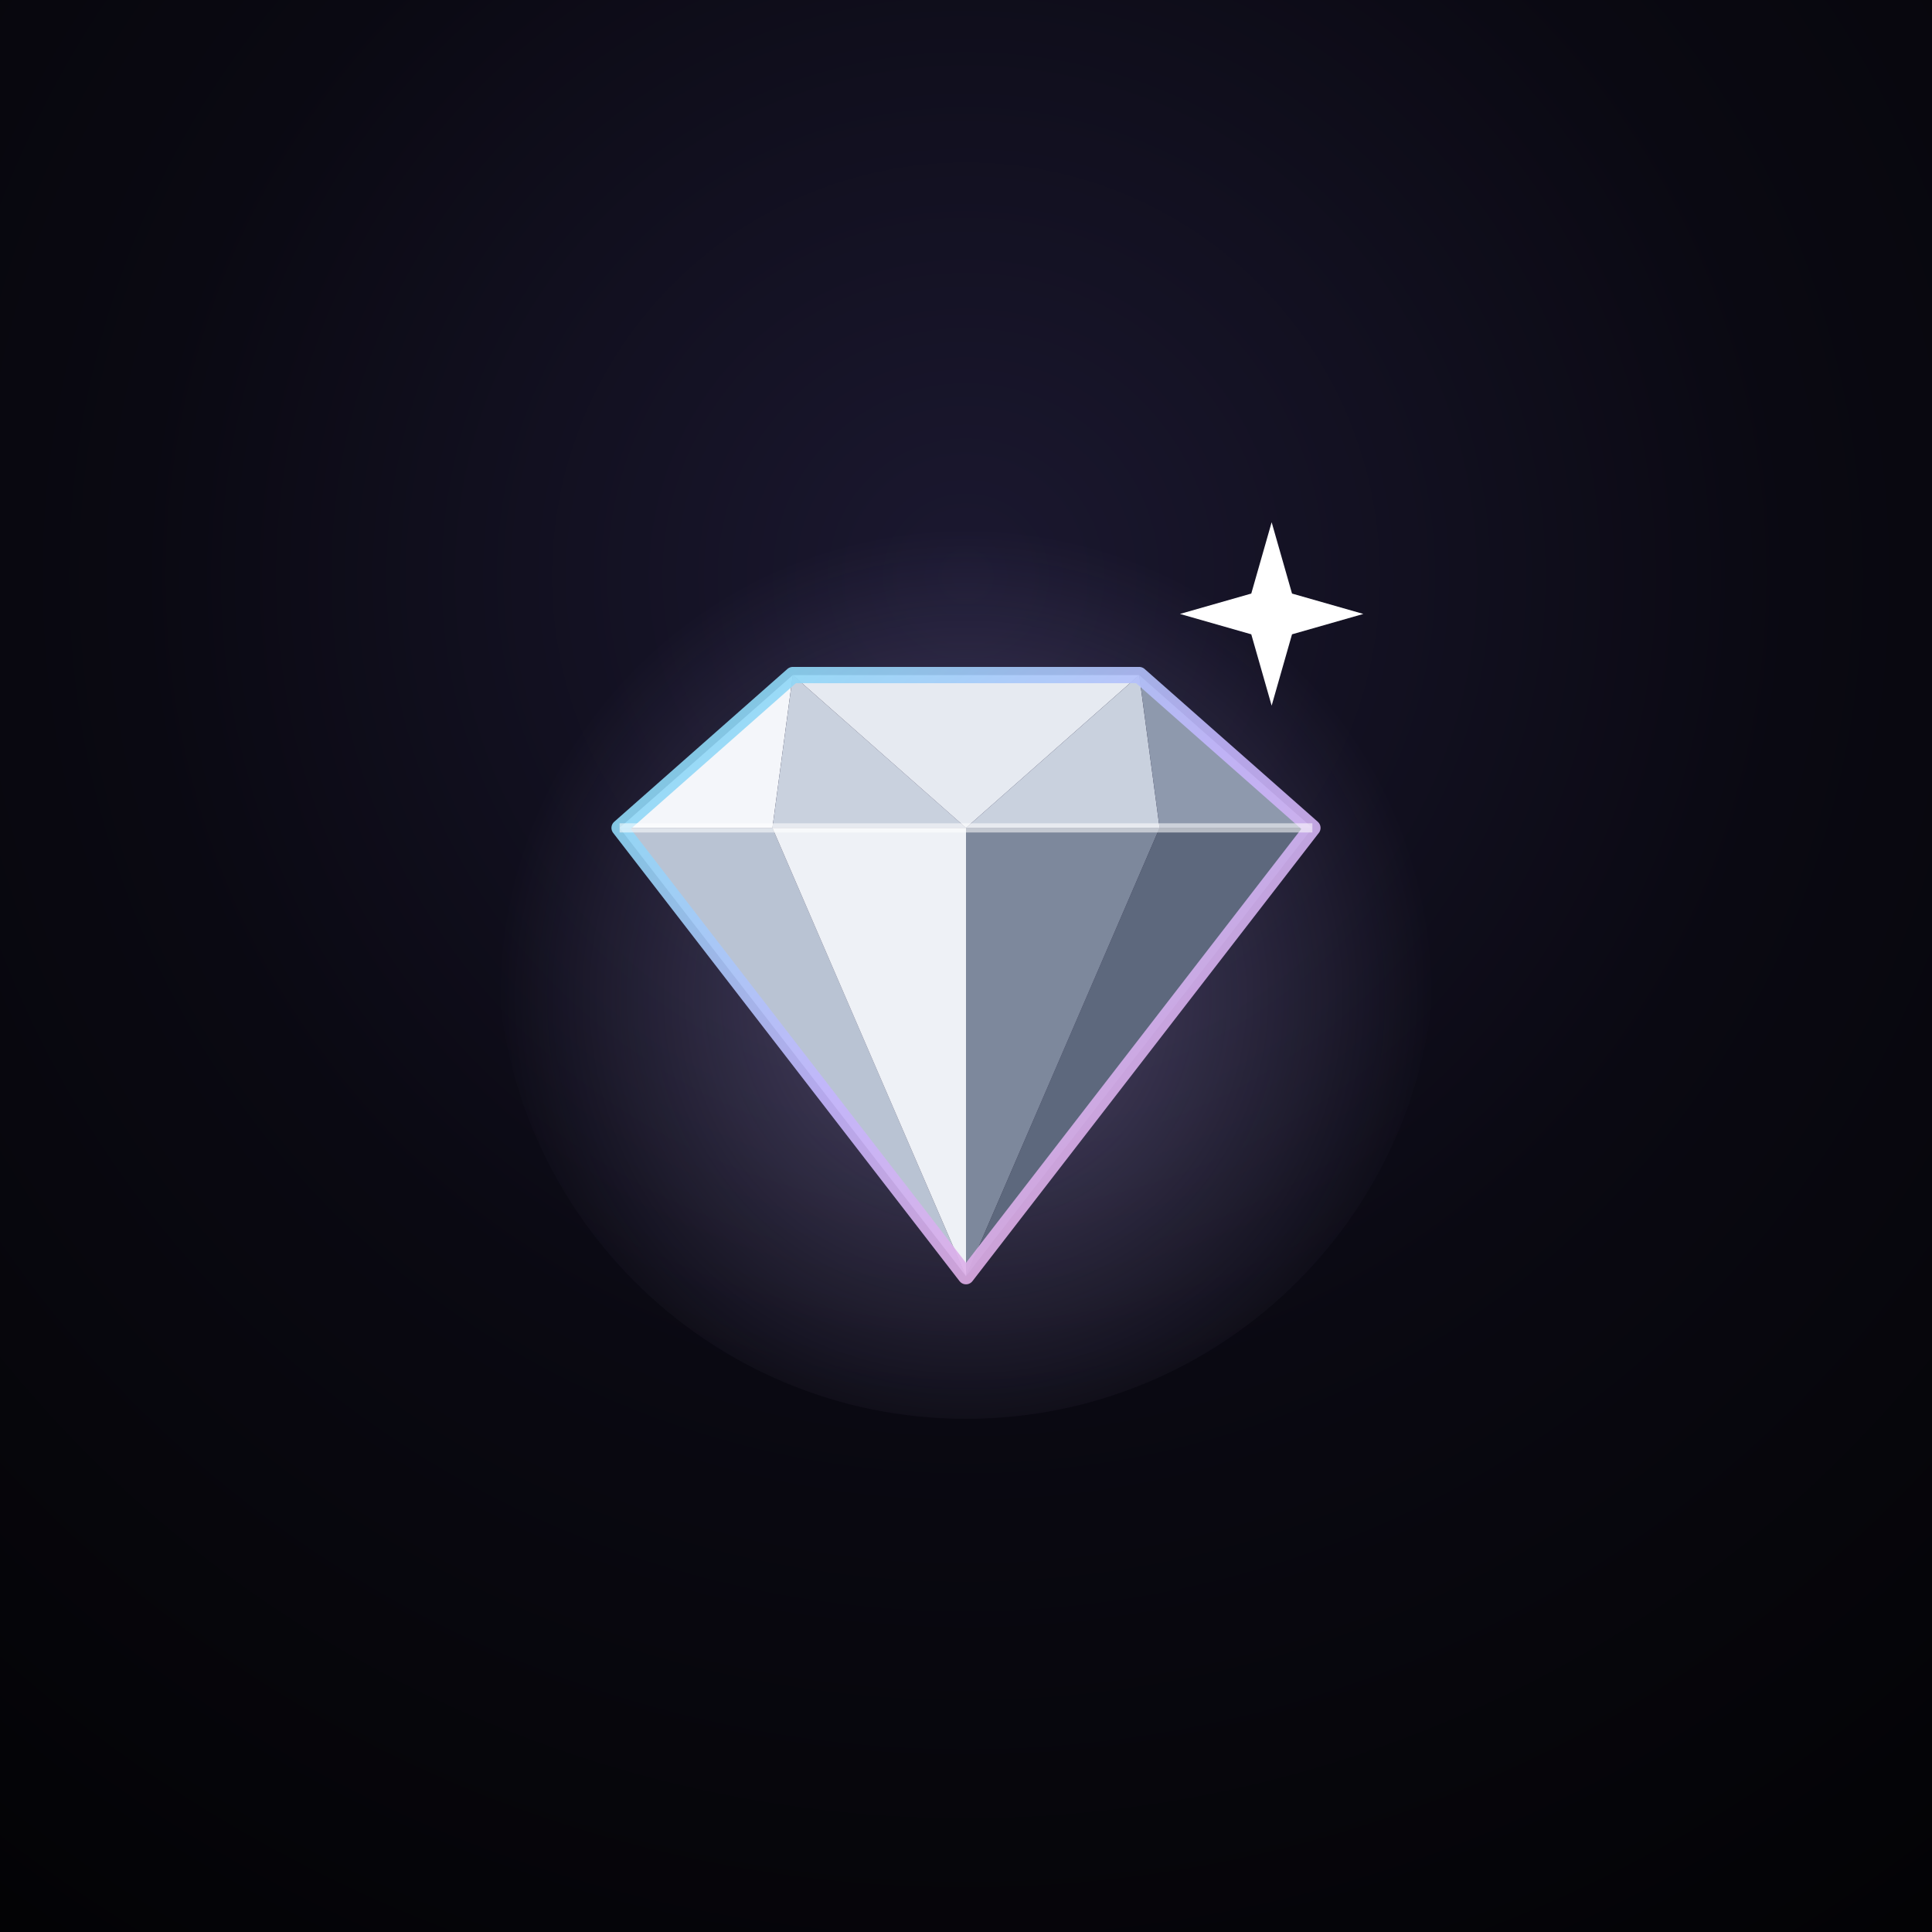
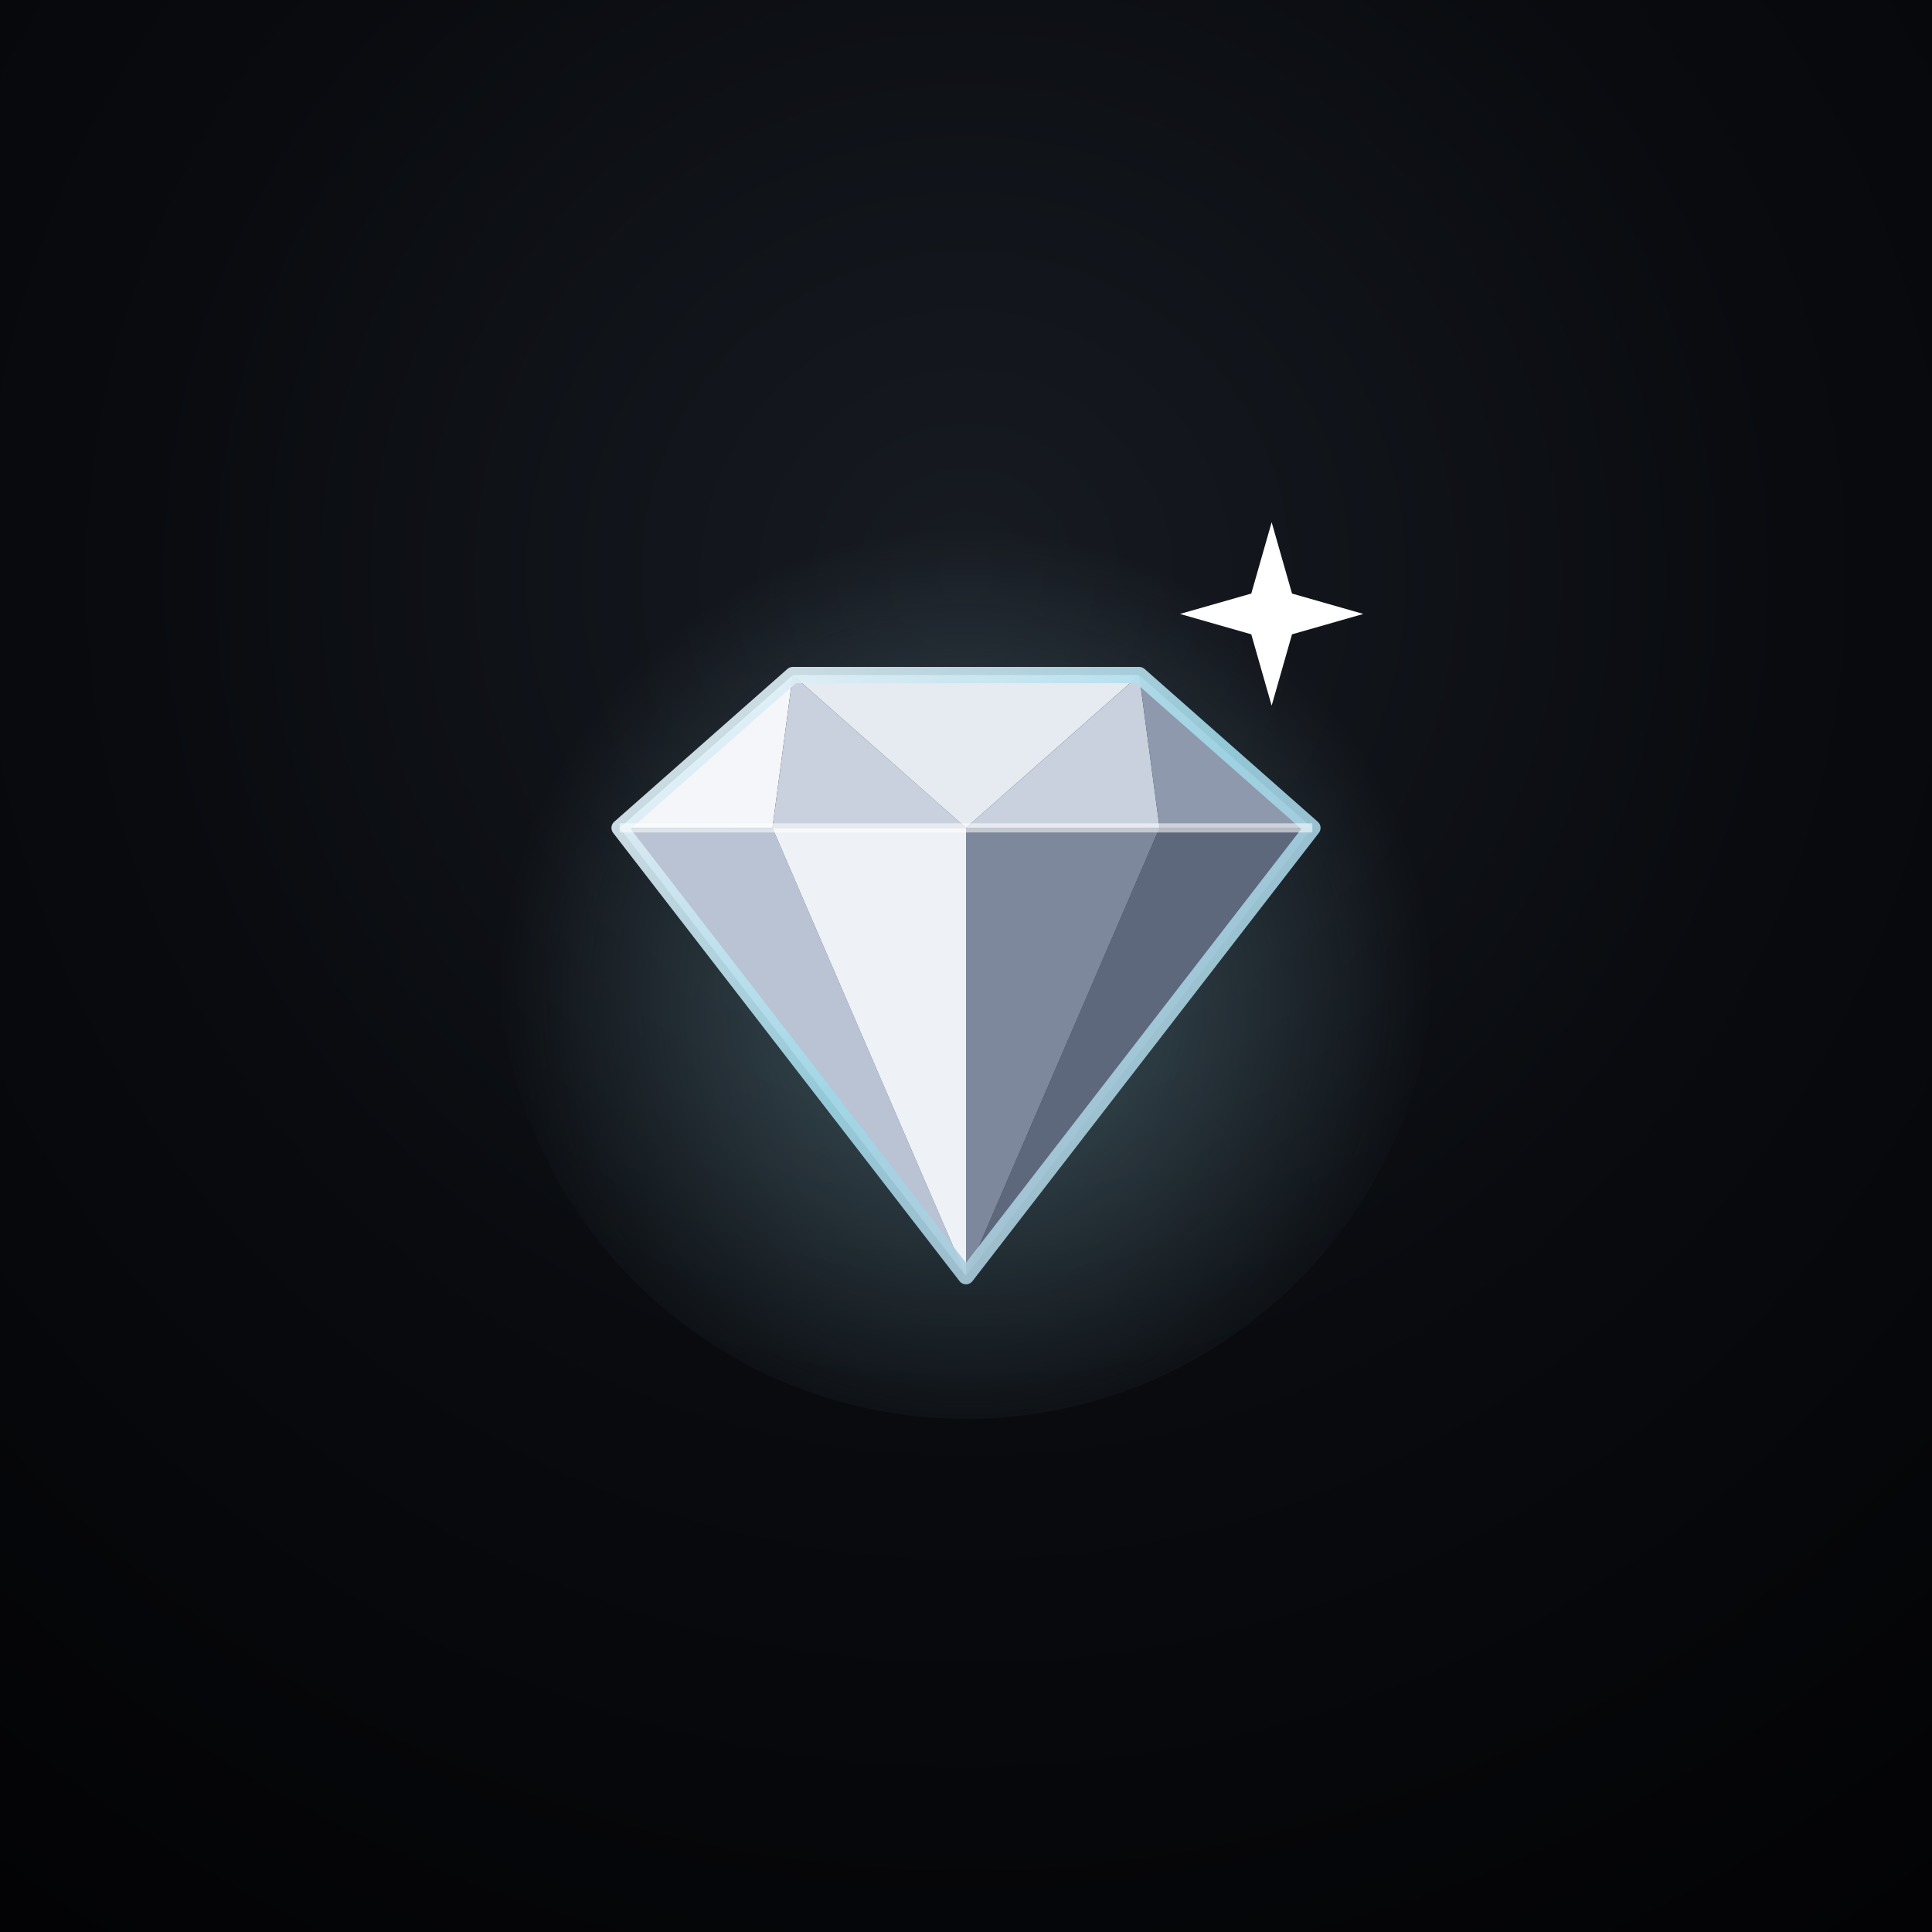
<svg xmlns="http://www.w3.org/2000/svg" viewBox="0 0 512 512">
  <defs>
    <radialGradient id="bg" cx="50%" cy="30%" r="85%">
-       <stop offset="0" stop-color="#1B1830" />
-       <stop offset="0.5" stop-color="#0A0912" />
+       <stop offset="0" stop-color="#171B22" />
+       <stop offset="0.5" stop-color="#090B0F" />
      <stop offset="1" stop-color="#030305" />
    </radialGradient>
    <linearGradient id="prism" x1="0" y1="0" x2="1" y2="1">
-       <stop offset="0" stop-color="#7DE3F4" />
-       <stop offset="0.5" stop-color="#C4B5FD" />
-       <stop offset="1" stop-color="#F9A8D4" />
+       <stop offset="0" stop-color="#F1F5FA" />
+       <stop offset="0.5" stop-color="#9FD8E8" />
+       <stop offset="1" stop-color="#B8C2D2" />
    </linearGradient>
    <radialGradient id="glow" cx="50%" cy="55%" r="50%">
-       <stop offset="0" stop-color="#C4B5FD" stop-opacity="0.35" />
-       <stop offset="1" stop-color="#C4B5FD" stop-opacity="0" />
+       <stop offset="0" stop-color="#9FD8E8" stop-opacity="0.35" />
+       <stop offset="1" stop-color="#9FD8E8" stop-opacity="0" />
    </radialGradient>
  </defs>
  <rect width="512" height="512" fill="url(#bg)" />
  <g transform="translate(121 106) scale(2.7)">
    <circle cx="50" cy="54" r="46" fill="url(#glow)" />
    <path d="M16 42 L33 27 L31 42 Z" fill="#F4F6FA" />
    <path d="M33 27 L50 42 L31 42 Z" fill="#C9D1DE" />
    <path d="M33 27 L67 27 L50 42 Z" fill="#E6EAF1" />
    <path d="M67 27 L69 42 L50 42 Z" fill="#C9D1DE" />
    <path d="M67 27 L84 42 L69 42 Z" fill="#8E99AD" />
    <path d="M16 42 L31 42 L50 86 Z" fill="#B9C3D3" />
    <path d="M31 42 L50 42 L50 86 Z" fill="#EEF1F6" />
    <path d="M50 42 L69 42 L50 86 Z" fill="#7D889C" />
    <path d="M69 42 L84 42 L50 86 Z" fill="#5D687D" />
    <path d="M16 42 L33 27 L67 27 L84 42 L50 86 Z" fill="none" stroke="url(#prism)" stroke-width="1.6" stroke-linejoin="round" opacity="0.9" />
    <path d="M16 42 H84" stroke="#fff" stroke-opacity="0.55" stroke-width="0.9" />
    <path d="M80 12 L82 19 L89 21 L82 23 L80 30 L78 23 L71 21 L78 19 Z" fill="#fff" />
  </g>
</svg>
